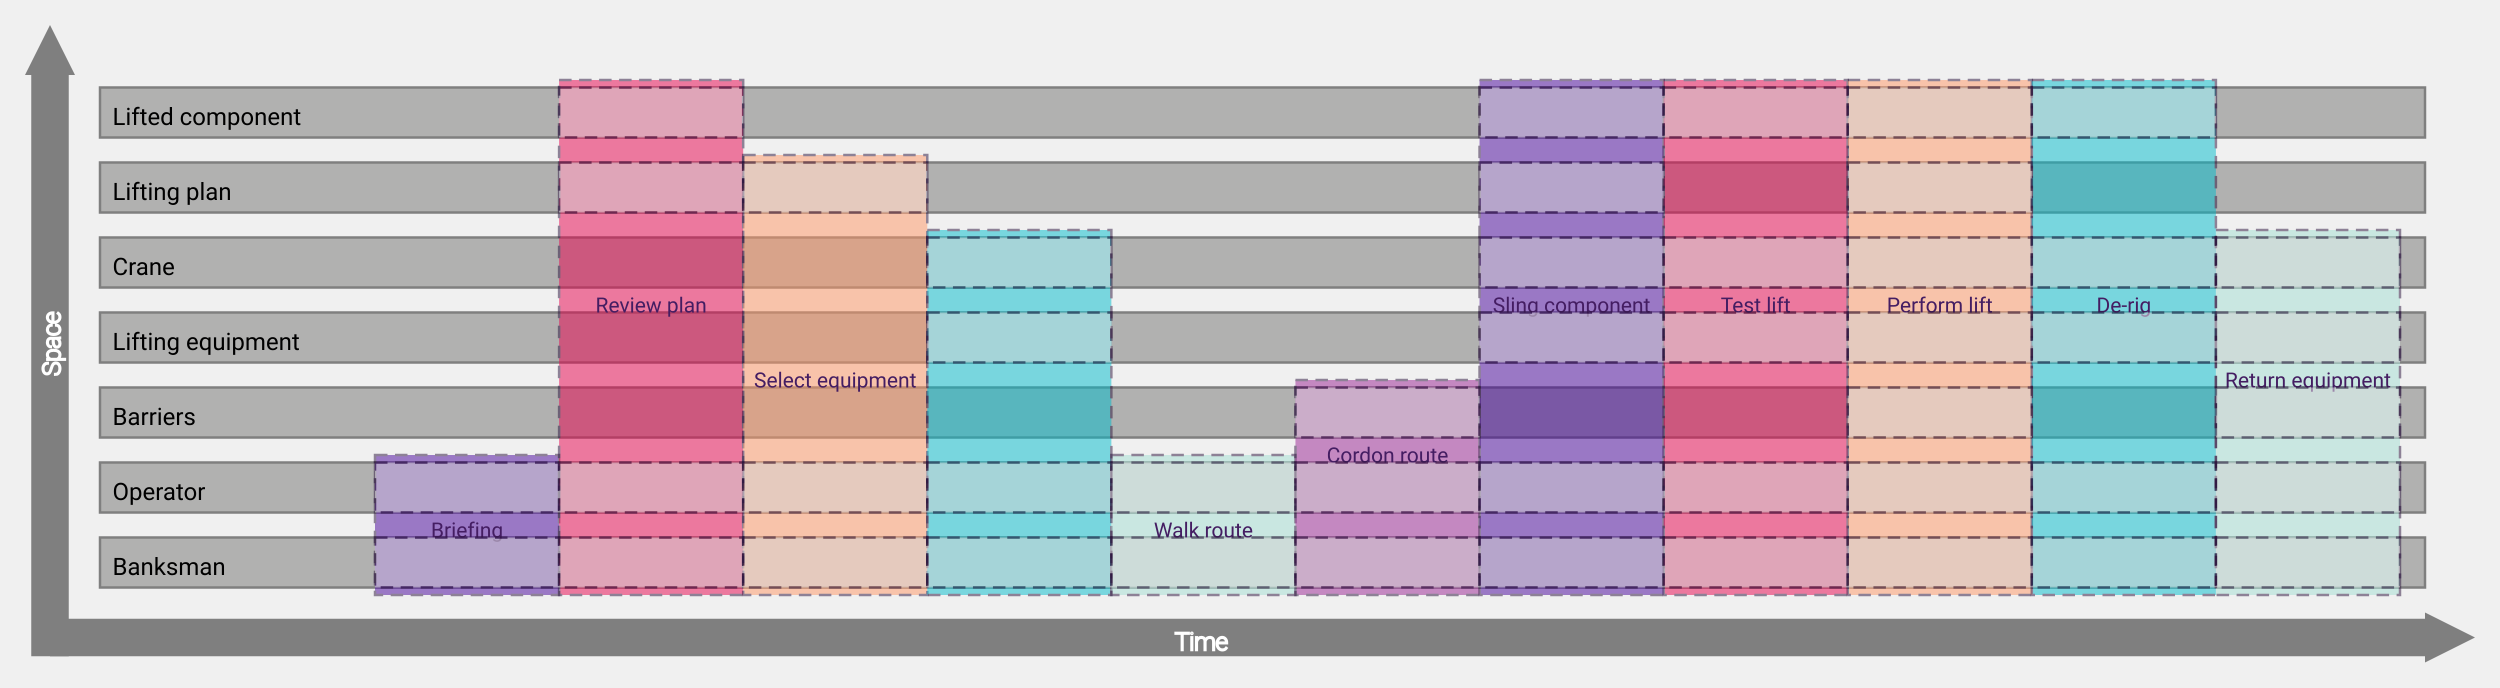
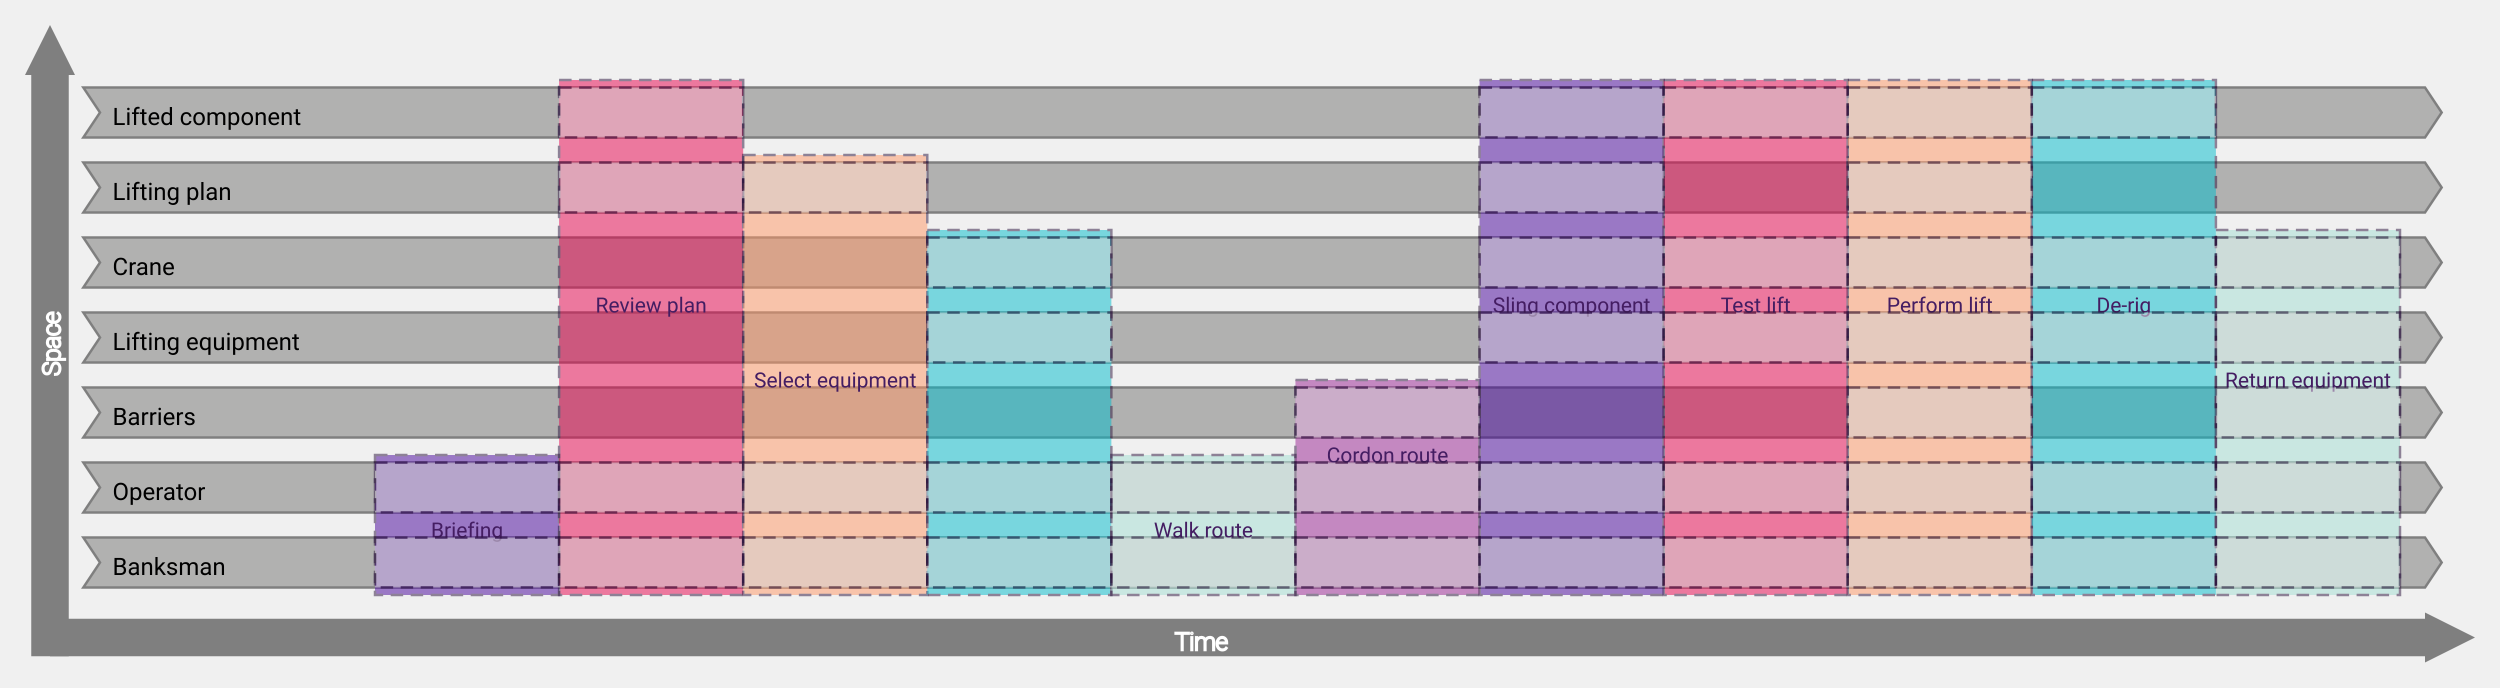
<svg xmlns="http://www.w3.org/2000/svg" viewBox="0 0 1000 275" style="min-width: 100%;">
  <g id="activity-diagram-group">
-     <rect class="individual" id="ibaff9fc1-38bc-4693-98bc-77714e62554b" x="40" y="35" width="930" height="20" stroke="#7F7F7F" stroke-width="1px" fill="#B1B1B0" style="fill: rgb(177, 177, 176);" />
-     <rect class="individual" id="ia66096a5-0283-41ef-9dce-6381f0b07407" x="40" y="65" width="930" height="20" stroke="#7F7F7F" stroke-width="1px" fill="#B1B1B0" style="fill: rgb(177, 177, 176);" />
-     <rect class="individual" id="id8460f7f-4fd6-4607-a957-02146e0744f0" x="40" y="95" width="930" height="20" stroke="#7F7F7F" stroke-width="1px" fill="#B1B1B0" />
-     <rect class="individual" id="i124eea26-66aa-418a-a6ea-efb71c2205bc" x="40" y="125" width="930" height="20" stroke="#7F7F7F" stroke-width="1px" fill="#B1B1B0" />
-     <rect class="individual" id="i4328ff13-63be-413f-ad8a-29ebc8e4ea49" x="40" y="155" width="930" height="20" stroke="#7F7F7F" stroke-width="1px" fill="#B1B1B0" style="fill: rgb(177, 177, 176);" />
-     <rect class="individual" id="i5dc97aca-5fdd-4f1e-8b45-51705304b2ec" x="40" y="185" width="930" height="20" stroke="#7F7F7F" stroke-width="1px" fill="#B1B1B0" />
-     <rect class="individual" id="iae0dda8f-7d23-4a2e-a9b4-607ab8166304" x="40" y="215" width="930" height="20" stroke="#7F7F7F" stroke-width="1px" fill="#B1B1B0" />
-     <text class="individualLabel" x="45" y="50" text-anchor="start" font-family="Roboto, Arial, sans-serif" font-size="0.8em">Lifted component</text>
-     <text class="individualLabel" x="45" y="80" text-anchor="start" font-family="Roboto, Arial, sans-serif" font-size="0.8em">Lifting plan</text>
-     <text class="individualLabel" x="45" y="110" text-anchor="start" font-family="Roboto, Arial, sans-serif" font-size="0.8em">Crane</text>
-     <text class="individualLabel" x="45" y="140" text-anchor="start" font-family="Roboto, Arial, sans-serif" font-size="0.8em">Lifting equipment</text>
-     <text class="individualLabel" x="45" y="170" text-anchor="start" font-family="Roboto, Arial, sans-serif" font-size="0.8em">Barriers</text>
-     <text class="individualLabel" x="45" y="200" text-anchor="start" font-family="Roboto, Arial, sans-serif" font-size="0.8em">Operator</text>
-     <text class="individualLabel" x="45" y="230" text-anchor="start" font-family="Roboto, Arial, sans-serif" font-size="0.8em">Banksman</text>
+     <path class="individual" id="ibaff9fc1-38bc-4693-98bc-77714e62554b" d="M 33.333 35 l 936.667 0l 6.667 10 -6.667 10l -936.667 0l 6.667 -10 -6.667 -10Z" stroke="#7F7F7F" stroke-width="1px" fill="#B1B1B0" />
+     <path class="individual" id="ia66096a5-0283-41ef-9dce-6381f0b07407" d="M 33.333 65 l 936.667 0l 6.667 10 -6.667 10l -936.667 0l 6.667 -10 -6.667 -10Z" stroke="#7F7F7F" stroke-width="1px" fill="#B1B1B0" />
+     <path class="individual" id="id8460f7f-4fd6-4607-a957-02146e0744f0" d="M 33.333 95 l 936.667 0l 6.667 10 -6.667 10l -936.667 0l 6.667 -10 -6.667 -10Z" stroke="#7F7F7F" stroke-width="1px" fill="#B1B1B0" />
+     <path class="individual" id="i124eea26-66aa-418a-a6ea-efb71c2205bc" d="M 33.333 125 l 936.667 0l 6.667 10 -6.667 10l -936.667 0l 6.667 -10 -6.667 -10Z" stroke="#7F7F7F" stroke-width="1px" fill="#B1B1B0" />
+     <path class="individual" id="i4328ff13-63be-413f-ad8a-29ebc8e4ea49" d="M 33.333 155 l 936.667 0l 6.667 10 -6.667 10l -936.667 0l 6.667 -10 -6.667 -10Z" stroke="#7F7F7F" stroke-width="1px" fill="#B1B1B0" />
+     <path class="individual" id="i5dc97aca-5fdd-4f1e-8b45-51705304b2ec" d="M 33.333 185 l 936.667 0l 6.667 10 -6.667 10l -936.667 0l 6.667 -10 -6.667 -10Z" stroke="#7F7F7F" stroke-width="1px" fill="#B1B1B0" />
+     <path class="individual" id="iae0dda8f-7d23-4a2e-a9b4-607ab8166304" d="M 33.333 215 l 936.667 0l 6.667 10 -6.667 10l -936.667 0l 6.667 -10 -6.667 -10Z" stroke="#7F7F7F" stroke-width="1px" fill="#B1B1B0" />
+     <text class="individualLabel" id="ilbaff9fc1-38bc-4693-98bc-77714e62554b" x="45" y="50" text-anchor="start" font-family="Roboto, Arial, sans-serif" font-size="0.8em">Lifted component</text>
+     <text class="individualLabel" id="ila66096a5-0283-41ef-9dce-6381f0b07407" x="45" y="80" text-anchor="start" font-family="Roboto, Arial, sans-serif" font-size="0.8em">Lifting plan</text>
+     <text class="individualLabel" id="ild8460f7f-4fd6-4607-a957-02146e0744f0" x="45" y="110" text-anchor="start" font-family="Roboto, Arial, sans-serif" font-size="0.8em">Crane</text>
+     <text class="individualLabel" id="il124eea26-66aa-418a-a6ea-efb71c2205bc" x="45" y="140" text-anchor="start" font-family="Roboto, Arial, sans-serif" font-size="0.8em">Lifting equipment</text>
+     <text class="individualLabel" id="il4328ff13-63be-413f-ad8a-29ebc8e4ea49" x="45" y="170" text-anchor="start" font-family="Roboto, Arial, sans-serif" font-size="0.8em">Barriers</text>
+     <text class="individualLabel" id="il5dc97aca-5fdd-4f1e-8b45-51705304b2ec" x="45" y="200" text-anchor="start" font-family="Roboto, Arial, sans-serif" font-size="0.8em">Operator</text>
+     <text class="individualLabel" id="ilae0dda8f-7d23-4a2e-a9b4-607ab8166304" x="45" y="230" text-anchor="start" font-family="Roboto, Arial, sans-serif" font-size="0.8em">Banksman</text>
    <rect class="activity" id="a9dcb91bf-c280-4617-a55c-bc5d43781e80" x="150" y="182" width="73.636" height="56" stroke="#29123b" stroke-dasharray="5,3" stroke-width="1px" fill="#440099" opacity="0.5" />
    <rect class="activity" id="ab4a3dad5-b5d9-4505-8380-d03dcfec8ea6" x="223.636" y="32" width="73.636" height="206" stroke="#29123b" stroke-dasharray="5,3" stroke-width="1px" fill="#e7004c" opacity="0.5" style="opacity: 0.5;" />
    <rect class="activity" id="a79be2b69-bb36-40f5-8164-4f1f0ee6ae6b" x="297.273" y="62" width="73.636" height="176" stroke="#29123b" stroke-dasharray="5,3" stroke-width="1px" fill="#ff9664" opacity="0.5" style="opacity: 0.5;" />
-     <rect class="activity" id="af908f33a-0bc7-436f-a95a-0a6489260717" x="370.909" y="92" width="73.636" height="146" stroke="#29123b" stroke-dasharray="5,3" stroke-width="1px" fill="#00bbcc" opacity="0.5" />
+     <rect class="activity" id="af908f33a-0bc7-436f-a95a-0a6489260717" x="370.909" y="92" width="73.636" height="146" stroke="#29123b" stroke-dasharray="5,3" stroke-width="1px" fill="#00bbcc" opacity="0.5" style="opacity: 0.5;" />
    <rect class="activity" id="a00bc4f05-fe25-4418-91d4-23d3bb8bf9d0" x="444.545" y="182" width="73.636" height="56" stroke="#29123b" stroke-dasharray="5,3" stroke-width="1px" fill="#a1ded2" opacity="0.5" />
-     <rect class="activity" id="aabb61f5e-8de7-4960-b395-6677c26c1881" x="518.182" y="152" width="73.636" height="86" stroke="#29123b" stroke-dasharray="5,3" stroke-width="1px" fill="#981f92" opacity="0.5" style="opacity: 0.5;" />
+     <rect class="activity" id="aabb61f5e-8de7-4960-b395-6677c26c1881" x="518.182" y="152" width="73.636" height="86" stroke="#29123b" stroke-dasharray="5,3" stroke-width="1px" fill="#981f92" opacity="0.5" />
    <rect class="activity" id="af91ed33e-488e-4eb4-bb86-babcebdf5e3f" x="591.818" y="32" width="73.636" height="206" stroke="#29123b" stroke-dasharray="5,3" stroke-width="1px" fill="#440099" opacity="0.5" />
    <rect class="activity" id="a9b9193c8-19c4-4798-967e-1fd815ca8e28" x="665.455" y="32" width="73.636" height="206" stroke="#29123b" stroke-dasharray="5,3" stroke-width="1px" fill="#e7004c" opacity="0.5" />
    <rect class="activity" id="ab483edd1-2dca-4e36-b277-63db68b9e696" x="739.091" y="32" width="73.636" height="206" stroke="#29123b" stroke-dasharray="5,3" stroke-width="1px" fill="#ff9664" opacity="0.5" />
    <rect class="activity" id="a4cc8f3a4-a899-408d-a017-12e9778ccc72" x="812.727" y="32" width="73.636" height="206" stroke="#29123b" stroke-dasharray="5,3" stroke-width="1px" fill="#00bbcc" opacity="0.5" />
    <rect class="activity" id="a839f16ef-333c-4864-89a0-85486d7ed647" x="886.364" y="92" width="73.636" height="146" stroke="#29123b" stroke-dasharray="5,3" stroke-width="1px" fill="#a1ded2" opacity="0.5" />
-     <text class="activityLabel" x="186.818" y="215" text-anchor="middle" font-family="Roboto, Arial, sans-serif" font-size="0.7em" fill="#441d62">Briefing</text>
-     <text class="activityLabel" x="260.455" y="125" text-anchor="middle" font-family="Roboto, Arial, sans-serif" font-size="0.7em" fill="#441d62">Review plan</text>
-     <text class="activityLabel" x="334.091" y="155" text-anchor="middle" font-family="Roboto, Arial, sans-serif" font-size="0.7em" fill="#441d62">Select equipment</text>
-     <text class="activityLabel" x="481.364" y="215" text-anchor="middle" font-family="Roboto, Arial, sans-serif" font-size="0.7em" fill="#441d62">Walk route</text>
-     <text class="activityLabel" x="555" y="185" text-anchor="middle" font-family="Roboto, Arial, sans-serif" font-size="0.7em" fill="#441d62">Cordon route</text>
-     <text class="activityLabel" x="628.636" y="125" text-anchor="middle" font-family="Roboto, Arial, sans-serif" font-size="0.7em" fill="#441d62">Sling component</text>
-     <text class="activityLabel" x="702.273" y="125" text-anchor="middle" font-family="Roboto, Arial, sans-serif" font-size="0.7em" fill="#441d62">Test lift</text>
-     <text class="activityLabel" x="775.909" y="125" text-anchor="middle" font-family="Roboto, Arial, sans-serif" font-size="0.7em" fill="#441d62">Perform lift</text>
-     <text class="activityLabel" x="849.545" y="125" text-anchor="middle" font-family="Roboto, Arial, sans-serif" font-size="0.7em" fill="#441d62">De-rig</text>
-     <text class="activityLabel" x="923.182" y="155" text-anchor="middle" font-family="Roboto, Arial, sans-serif" font-size="0.7em" fill="#441d62">Return equipment</text>
+     <text class="activityLabel" id="al9dcb91bf-c280-4617-a55c-bc5d43781e80" x="186.818" y="215" text-anchor="middle" font-family="Roboto, Arial, sans-serif" font-size="0.7em" fill="#441d62">Briefing</text>
+     <text class="activityLabel" id="alb4a3dad5-b5d9-4505-8380-d03dcfec8ea6" x="260.455" y="125" text-anchor="middle" font-family="Roboto, Arial, sans-serif" font-size="0.7em" fill="#441d62">Review plan</text>
+     <text class="activityLabel" id="al79be2b69-bb36-40f5-8164-4f1f0ee6ae6b" x="334.091" y="155" text-anchor="middle" font-family="Roboto, Arial, sans-serif" font-size="0.7em" fill="#441d62">Select equipment</text>
+     <text class="activityLabel" id="al00bc4f05-fe25-4418-91d4-23d3bb8bf9d0" x="481.364" y="215" text-anchor="middle" font-family="Roboto, Arial, sans-serif" font-size="0.7em" fill="#441d62">Walk route</text>
+     <text class="activityLabel" id="alabb61f5e-8de7-4960-b395-6677c26c1881" x="555" y="185" text-anchor="middle" font-family="Roboto, Arial, sans-serif" font-size="0.7em" fill="#441d62">Cordon route</text>
+     <text class="activityLabel" id="alf91ed33e-488e-4eb4-bb86-babcebdf5e3f" x="628.636" y="125" text-anchor="middle" font-family="Roboto, Arial, sans-serif" font-size="0.7em" fill="#441d62">Sling component</text>
+     <text class="activityLabel" id="al9b9193c8-19c4-4798-967e-1fd815ca8e28" x="702.273" y="125" text-anchor="middle" font-family="Roboto, Arial, sans-serif" font-size="0.7em" fill="#441d62">Test lift</text>
+     <text class="activityLabel" id="alb483edd1-2dca-4e36-b277-63db68b9e696" x="775.909" y="125" text-anchor="middle" font-family="Roboto, Arial, sans-serif" font-size="0.7em" fill="#441d62">Perform lift</text>
+     <text class="activityLabel" id="al4cc8f3a4-a899-408d-a017-12e9778ccc72" x="849.545" y="125" text-anchor="middle" font-family="Roboto, Arial, sans-serif" font-size="0.7em" fill="#441d62">De-rig</text>
+     <text class="activityLabel" id="al839f16ef-333c-4864-89a0-85486d7ed647" x="923.182" y="155" text-anchor="middle" font-family="Roboto, Arial, sans-serif" font-size="0.7em" fill="#441d62">Return equipment</text>
    <rect class="participation" id="p9dcb91bf-c280-4617-a55c-bc5d43781e805dc97aca-5fdd-4f1e-8b45-51705304b2ec" x="150" y="185" width="73.636" height="20" stroke="#29123b" stroke-dasharray="5,3" stroke-width="1px" fill="#F2F2F2" opacity="0.5" />
    <rect class="participation" id="p9dcb91bf-c280-4617-a55c-bc5d43781e80ae0dda8f-7d23-4a2e-a9b4-607ab8166304" x="150" y="215" width="73.636" height="20" stroke="#29123b" stroke-dasharray="5,3" stroke-width="1px" fill="#F2F2F2" opacity="0.5" />
    <rect class="participation" id="pb4a3dad5-b5d9-4505-8380-d03dcfec8ea65dc97aca-5fdd-4f1e-8b45-51705304b2ec" x="223.636" y="185" width="73.636" height="20" stroke="#29123b" stroke-dasharray="5,3" stroke-width="1px" fill="#F2F2F2" opacity="0.5" />
    <rect class="participation" id="pb4a3dad5-b5d9-4505-8380-d03dcfec8ea6ae0dda8f-7d23-4a2e-a9b4-607ab8166304" x="223.636" y="215" width="73.636" height="20" stroke="#29123b" stroke-dasharray="5,3" stroke-width="1px" fill="#F2F2F2" opacity="0.5" />
-     <rect class="participation" id="pb4a3dad5-b5d9-4505-8380-d03dcfec8ea6baff9fc1-38bc-4693-98bc-77714e62554b" x="223.636" y="35" width="73.636" height="20" stroke="#29123b" stroke-dasharray="5,3" stroke-width="1px" fill="#F2F2F2" opacity="0.5" />
-     <rect class="participation" id="pb4a3dad5-b5d9-4505-8380-d03dcfec8ea6a66096a5-0283-41ef-9dce-6381f0b07407" x="223.636" y="65" width="73.636" height="20" stroke="#29123b" stroke-dasharray="5,3" stroke-width="1px" fill="#F2F2F2" opacity="0.5" />
+     <rect class="participation" id="pb4a3dad5-b5d9-4505-8380-d03dcfec8ea6baff9fc1-38bc-4693-98bc-77714e62554b" x="223.636" y="35" width="73.636" height="20" stroke="#29123b" stroke-dasharray="5,3" stroke-width="1px" fill="#F2F2F2" opacity="0.5" style="opacity: 0.5;" />
+     <rect class="participation" id="pb4a3dad5-b5d9-4505-8380-d03dcfec8ea6a66096a5-0283-41ef-9dce-6381f0b07407" x="223.636" y="65" width="73.636" height="20" stroke="#29123b" stroke-dasharray="5,3" stroke-width="1px" fill="#F2F2F2" opacity="0.5" style="opacity: 0.5;" />
    <rect class="participation" id="p79be2b69-bb36-40f5-8164-4f1f0ee6ae6b5dc97aca-5fdd-4f1e-8b45-51705304b2ec" x="297.273" y="185" width="73.636" height="20" stroke="#29123b" stroke-dasharray="5,3" stroke-width="1px" fill="#F2F2F2" opacity="0.5" />
    <rect class="participation" id="p79be2b69-bb36-40f5-8164-4f1f0ee6ae6bae0dda8f-7d23-4a2e-a9b4-607ab8166304" x="297.273" y="215" width="73.636" height="20" stroke="#29123b" stroke-dasharray="5,3" stroke-width="1px" fill="#F2F2F2" opacity="0.5" />
    <rect class="participation" id="p79be2b69-bb36-40f5-8164-4f1f0ee6ae6ba66096a5-0283-41ef-9dce-6381f0b07407" x="297.273" y="65" width="73.636" height="20" stroke="#29123b" stroke-dasharray="5,3" stroke-width="1px" fill="#F2F2F2" opacity="0.5" />
-     <rect class="participation" id="pf908f33a-0bc7-436f-a95a-0a64892607175dc97aca-5fdd-4f1e-8b45-51705304b2ec" x="370.909" y="185" width="73.636" height="20" stroke="#29123b" stroke-dasharray="5,3" stroke-width="1px" fill="#F2F2F2" opacity="0.5" />
-     <rect class="participation" id="pf908f33a-0bc7-436f-a95a-0a6489260717ae0dda8f-7d23-4a2e-a9b4-607ab8166304" x="370.909" y="215" width="73.636" height="20" stroke="#29123b" stroke-dasharray="5,3" stroke-width="1px" fill="#F2F2F2" opacity="0.5" />
+     <rect class="participation" id="pf908f33a-0bc7-436f-a95a-0a64892607175dc97aca-5fdd-4f1e-8b45-51705304b2ec" x="370.909" y="185" width="73.636" height="20" stroke="#29123b" stroke-dasharray="5,3" stroke-width="1px" fill="#F2F2F2" opacity="0.5" style="opacity: 0.5;" />
+     <rect class="participation" id="pf908f33a-0bc7-436f-a95a-0a6489260717ae0dda8f-7d23-4a2e-a9b4-607ab8166304" x="370.909" y="215" width="73.636" height="20" stroke="#29123b" stroke-dasharray="5,3" stroke-width="1px" fill="#F2F2F2" opacity="0.5" style="opacity: 0.5;" />
    <rect class="participation" id="pf908f33a-0bc7-436f-a95a-0a6489260717d8460f7f-4fd6-4607-a957-02146e0744f0" x="370.909" y="95" width="73.636" height="20" stroke="#29123b" stroke-dasharray="5,3" stroke-width="1px" fill="#F2F2F2" opacity="0.5" />
-     <rect class="participation" id="pf908f33a-0bc7-436f-a95a-0a6489260717124eea26-66aa-418a-a6ea-efb71c2205bc" x="370.909" y="125" width="73.636" height="20" stroke="#29123b" stroke-dasharray="5,3" stroke-width="1px" fill="#F2F2F2" opacity="0.5" />
+     <rect class="participation" id="pf908f33a-0bc7-436f-a95a-0a6489260717124eea26-66aa-418a-a6ea-efb71c2205bc" x="370.909" y="125" width="73.636" height="20" stroke="#29123b" stroke-dasharray="5,3" stroke-width="1px" fill="#F2F2F2" opacity="0.5" style="opacity: 0.5;" />
    <rect class="participation" id="p00bc4f05-fe25-4418-91d4-23d3bb8bf9d05dc97aca-5fdd-4f1e-8b45-51705304b2ec" x="444.545" y="185" width="73.636" height="20" stroke="#29123b" stroke-dasharray="5,3" stroke-width="1px" fill="#F2F2F2" opacity="0.5" />
    <rect class="participation" id="p00bc4f05-fe25-4418-91d4-23d3bb8bf9d0ae0dda8f-7d23-4a2e-a9b4-607ab8166304" x="444.545" y="215" width="73.636" height="20" stroke="#29123b" stroke-dasharray="5,3" stroke-width="1px" fill="#F2F2F2" opacity="0.5" />
    <rect class="participation" id="pabb61f5e-8de7-4960-b395-6677c26c18815dc97aca-5fdd-4f1e-8b45-51705304b2ec" x="518.182" y="185" width="73.636" height="20" stroke="#29123b" stroke-dasharray="5,3" stroke-width="1px" fill="#F2F2F2" opacity="0.5" />
-     <rect class="participation" id="pabb61f5e-8de7-4960-b395-6677c26c1881ae0dda8f-7d23-4a2e-a9b4-607ab8166304" x="518.182" y="215" width="73.636" height="20" stroke="#29123b" stroke-dasharray="5,3" stroke-width="1px" fill="#F2F2F2" opacity="0.5" style="opacity: 0.5;" />
+     <rect class="participation" id="pabb61f5e-8de7-4960-b395-6677c26c1881ae0dda8f-7d23-4a2e-a9b4-607ab8166304" x="518.182" y="215" width="73.636" height="20" stroke="#29123b" stroke-dasharray="5,3" stroke-width="1px" fill="#F2F2F2" opacity="0.5" />
    <rect class="participation" id="pabb61f5e-8de7-4960-b395-6677c26c18814328ff13-63be-413f-ad8a-29ebc8e4ea49" x="518.182" y="155" width="73.636" height="20" stroke="#29123b" stroke-dasharray="5,3" stroke-width="1px" fill="#F2F2F2" opacity="0.5" />
    <rect class="participation" id="pf91ed33e-488e-4eb4-bb86-babcebdf5e3fbaff9fc1-38bc-4693-98bc-77714e62554b" x="591.818" y="35" width="73.636" height="20" stroke="#29123b" stroke-dasharray="5,3" stroke-width="1px" fill="#F2F2F2" opacity="0.5" />
    <rect class="participation" id="pf91ed33e-488e-4eb4-bb86-babcebdf5e3fa66096a5-0283-41ef-9dce-6381f0b07407" x="591.818" y="65" width="73.636" height="20" stroke="#29123b" stroke-dasharray="5,3" stroke-width="1px" fill="#F2F2F2" opacity="0.5" />
    <rect class="participation" id="pf91ed33e-488e-4eb4-bb86-babcebdf5e3fd8460f7f-4fd6-4607-a957-02146e0744f0" x="591.818" y="95" width="73.636" height="20" stroke="#29123b" stroke-dasharray="5,3" stroke-width="1px" fill="#F2F2F2" opacity="0.5" />
    <rect class="participation" id="pf91ed33e-488e-4eb4-bb86-babcebdf5e3f124eea26-66aa-418a-a6ea-efb71c2205bc" x="591.818" y="125" width="73.636" height="20" stroke="#29123b" stroke-dasharray="5,3" stroke-width="1px" fill="#F2F2F2" opacity="0.5" />
    <rect class="participation" id="pf91ed33e-488e-4eb4-bb86-babcebdf5e3f5dc97aca-5fdd-4f1e-8b45-51705304b2ec" x="591.818" y="185" width="73.636" height="20" stroke="#29123b" stroke-dasharray="5,3" stroke-width="1px" fill="#F2F2F2" opacity="0.5" />
    <rect class="participation" id="pf91ed33e-488e-4eb4-bb86-babcebdf5e3fae0dda8f-7d23-4a2e-a9b4-607ab8166304" x="591.818" y="215" width="73.636" height="20" stroke="#29123b" stroke-dasharray="5,3" stroke-width="1px" fill="#F2F2F2" opacity="0.5" />
    <rect class="participation" id="p9b9193c8-19c4-4798-967e-1fd815ca8e28baff9fc1-38bc-4693-98bc-77714e62554b" x="665.455" y="35" width="73.636" height="20" stroke="#29123b" stroke-dasharray="5,3" stroke-width="1px" fill="#F2F2F2" opacity="0.5" />
    <rect class="participation" id="p9b9193c8-19c4-4798-967e-1fd815ca8e28d8460f7f-4fd6-4607-a957-02146e0744f0" x="665.455" y="95" width="73.636" height="20" stroke="#29123b" stroke-dasharray="5,3" stroke-width="1px" fill="#F2F2F2" opacity="0.5" />
    <rect class="participation" id="p9b9193c8-19c4-4798-967e-1fd815ca8e28124eea26-66aa-418a-a6ea-efb71c2205bc" x="665.455" y="125" width="73.636" height="20" stroke="#29123b" stroke-dasharray="5,3" stroke-width="1px" fill="#F2F2F2" opacity="0.5" />
    <rect class="participation" id="p9b9193c8-19c4-4798-967e-1fd815ca8e285dc97aca-5fdd-4f1e-8b45-51705304b2ec" x="665.455" y="185" width="73.636" height="20" stroke="#29123b" stroke-dasharray="5,3" stroke-width="1px" fill="#F2F2F2" opacity="0.5" />
    <rect class="participation" id="p9b9193c8-19c4-4798-967e-1fd815ca8e28ae0dda8f-7d23-4a2e-a9b4-607ab8166304" x="665.455" y="215" width="73.636" height="20" stroke="#29123b" stroke-dasharray="5,3" stroke-width="1px" fill="#F2F2F2" opacity="0.5" />
    <rect class="participation" id="pb483edd1-2dca-4e36-b277-63db68b9e696baff9fc1-38bc-4693-98bc-77714e62554b" x="739.091" y="35" width="73.636" height="20" stroke="#29123b" stroke-dasharray="5,3" stroke-width="1px" fill="#F2F2F2" opacity="0.5" />
    <rect class="participation" id="pb483edd1-2dca-4e36-b277-63db68b9e696a66096a5-0283-41ef-9dce-6381f0b07407" x="739.091" y="65" width="73.636" height="20" stroke="#29123b" stroke-dasharray="5,3" stroke-width="1px" fill="#F2F2F2" opacity="0.5" />
    <rect class="participation" id="pb483edd1-2dca-4e36-b277-63db68b9e696d8460f7f-4fd6-4607-a957-02146e0744f0" x="739.091" y="95" width="73.636" height="20" stroke="#29123b" stroke-dasharray="5,3" stroke-width="1px" fill="#F2F2F2" opacity="0.5" />
    <rect class="participation" id="pb483edd1-2dca-4e36-b277-63db68b9e696124eea26-66aa-418a-a6ea-efb71c2205bc" x="739.091" y="125" width="73.636" height="20" stroke="#29123b" stroke-dasharray="5,3" stroke-width="1px" fill="#F2F2F2" opacity="0.5" />
    <rect class="participation" id="pb483edd1-2dca-4e36-b277-63db68b9e6965dc97aca-5fdd-4f1e-8b45-51705304b2ec" x="739.091" y="185" width="73.636" height="20" stroke="#29123b" stroke-dasharray="5,3" stroke-width="1px" fill="#F2F2F2" opacity="0.5" />
    <rect class="participation" id="pb483edd1-2dca-4e36-b277-63db68b9e696ae0dda8f-7d23-4a2e-a9b4-607ab8166304" x="739.091" y="215" width="73.636" height="20" stroke="#29123b" stroke-dasharray="5,3" stroke-width="1px" fill="#F2F2F2" opacity="0.5" />
    <rect class="participation" id="pb483edd1-2dca-4e36-b277-63db68b9e6964328ff13-63be-413f-ad8a-29ebc8e4ea49" x="739.091" y="155" width="73.636" height="20" stroke="#29123b" stroke-dasharray="5,3" stroke-width="1px" fill="#F2F2F2" opacity="0.5" />
    <rect class="participation" id="p4cc8f3a4-a899-408d-a017-12e9778ccc72baff9fc1-38bc-4693-98bc-77714e62554b" x="812.727" y="35" width="73.636" height="20" stroke="#29123b" stroke-dasharray="5,3" stroke-width="1px" fill="#F2F2F2" opacity="0.5" />
    <rect class="participation" id="p4cc8f3a4-a899-408d-a017-12e9778ccc72d8460f7f-4fd6-4607-a957-02146e0744f0" x="812.727" y="95" width="73.636" height="20" stroke="#29123b" stroke-dasharray="5,3" stroke-width="1px" fill="#F2F2F2" opacity="0.5" />
    <rect class="participation" id="p4cc8f3a4-a899-408d-a017-12e9778ccc72124eea26-66aa-418a-a6ea-efb71c2205bc" x="812.727" y="125" width="73.636" height="20" stroke="#29123b" stroke-dasharray="5,3" stroke-width="1px" fill="#F2F2F2" opacity="0.5" />
    <rect class="participation" id="p4cc8f3a4-a899-408d-a017-12e9778ccc725dc97aca-5fdd-4f1e-8b45-51705304b2ec" x="812.727" y="185" width="73.636" height="20" stroke="#29123b" stroke-dasharray="5,3" stroke-width="1px" fill="#F2F2F2" opacity="0.5" />
    <rect class="participation" id="p4cc8f3a4-a899-408d-a017-12e9778ccc72ae0dda8f-7d23-4a2e-a9b4-607ab8166304" x="812.727" y="215" width="73.636" height="20" stroke="#29123b" stroke-dasharray="5,3" stroke-width="1px" fill="#F2F2F2" opacity="0.5" />
    <rect class="participation" id="p839f16ef-333c-4864-89a0-85486d7ed647d8460f7f-4fd6-4607-a957-02146e0744f0" x="886.364" y="95" width="73.636" height="20" stroke="#29123b" stroke-dasharray="5,3" stroke-width="1px" fill="#F2F2F2" opacity="0.5" />
    <rect class="participation" id="p839f16ef-333c-4864-89a0-85486d7ed647124eea26-66aa-418a-a6ea-efb71c2205bc" x="886.364" y="125" width="73.636" height="20" stroke="#29123b" stroke-dasharray="5,3" stroke-width="1px" fill="#F2F2F2" opacity="0.5" />
    <rect class="participation" id="p839f16ef-333c-4864-89a0-85486d7ed6475dc97aca-5fdd-4f1e-8b45-51705304b2ec" x="886.364" y="185" width="73.636" height="20" stroke="#29123b" stroke-dasharray="5,3" stroke-width="1px" fill="#F2F2F2" opacity="0.5" />
    <rect class="participation" id="p839f16ef-333c-4864-89a0-85486d7ed647ae0dda8f-7d23-4a2e-a9b4-607ab8166304" x="886.364" y="215" width="73.636" height="20" stroke="#29123b" stroke-dasharray="5,3" stroke-width="1px" fill="#F2F2F2" opacity="0.5" />
    <rect class="participation" id="p839f16ef-333c-4864-89a0-85486d7ed6474328ff13-63be-413f-ad8a-29ebc8e4ea49" x="886.364" y="155" width="73.636" height="20" stroke="#29123b" stroke-dasharray="5,3" stroke-width="1px" fill="#F2F2F2" opacity="0.5" />
    <defs class="axisTriangle">
      <marker id="triangle" refX="0" refY="10" markerWidth="20" markerHeight="20" markerUnits="userSpaceOnUse" orient="auto" viewbox="0 0 20 20">
        <path d="M 0 0 L 20 10 L 0 20 z" style="fill: rgb(127, 127, 127);" />
      </marker>
    </defs>
    <line class="axisLine" x1="20" y1="255" x2="970" y2="255" marker-end="url(#triangle)" stroke="#7F7F7F" stroke-width="15" />
    <text class="axisLable" x="470" y="260" stroke="white" fill="white" font-size="0.8em" font-weight="200" text-anchor="start" font-family="Roboto, Arial, sans-serif">Time</text>
    <line class="axisLine" x1="20" y1="262.5" x2="20" y2="30" marker-end="url(#triangle)" stroke="#7F7F7F" stroke-width="15" />
    <text class="axisLable" x="44" y="157.5" stroke="white" fill="white" font-size="0.8em" font-weight="200" text-anchor="middle" font-family="Roboto, Arial, sans-serif" transform="rotate(270 24 157.5)">Space</text>
  </g>
</svg>
